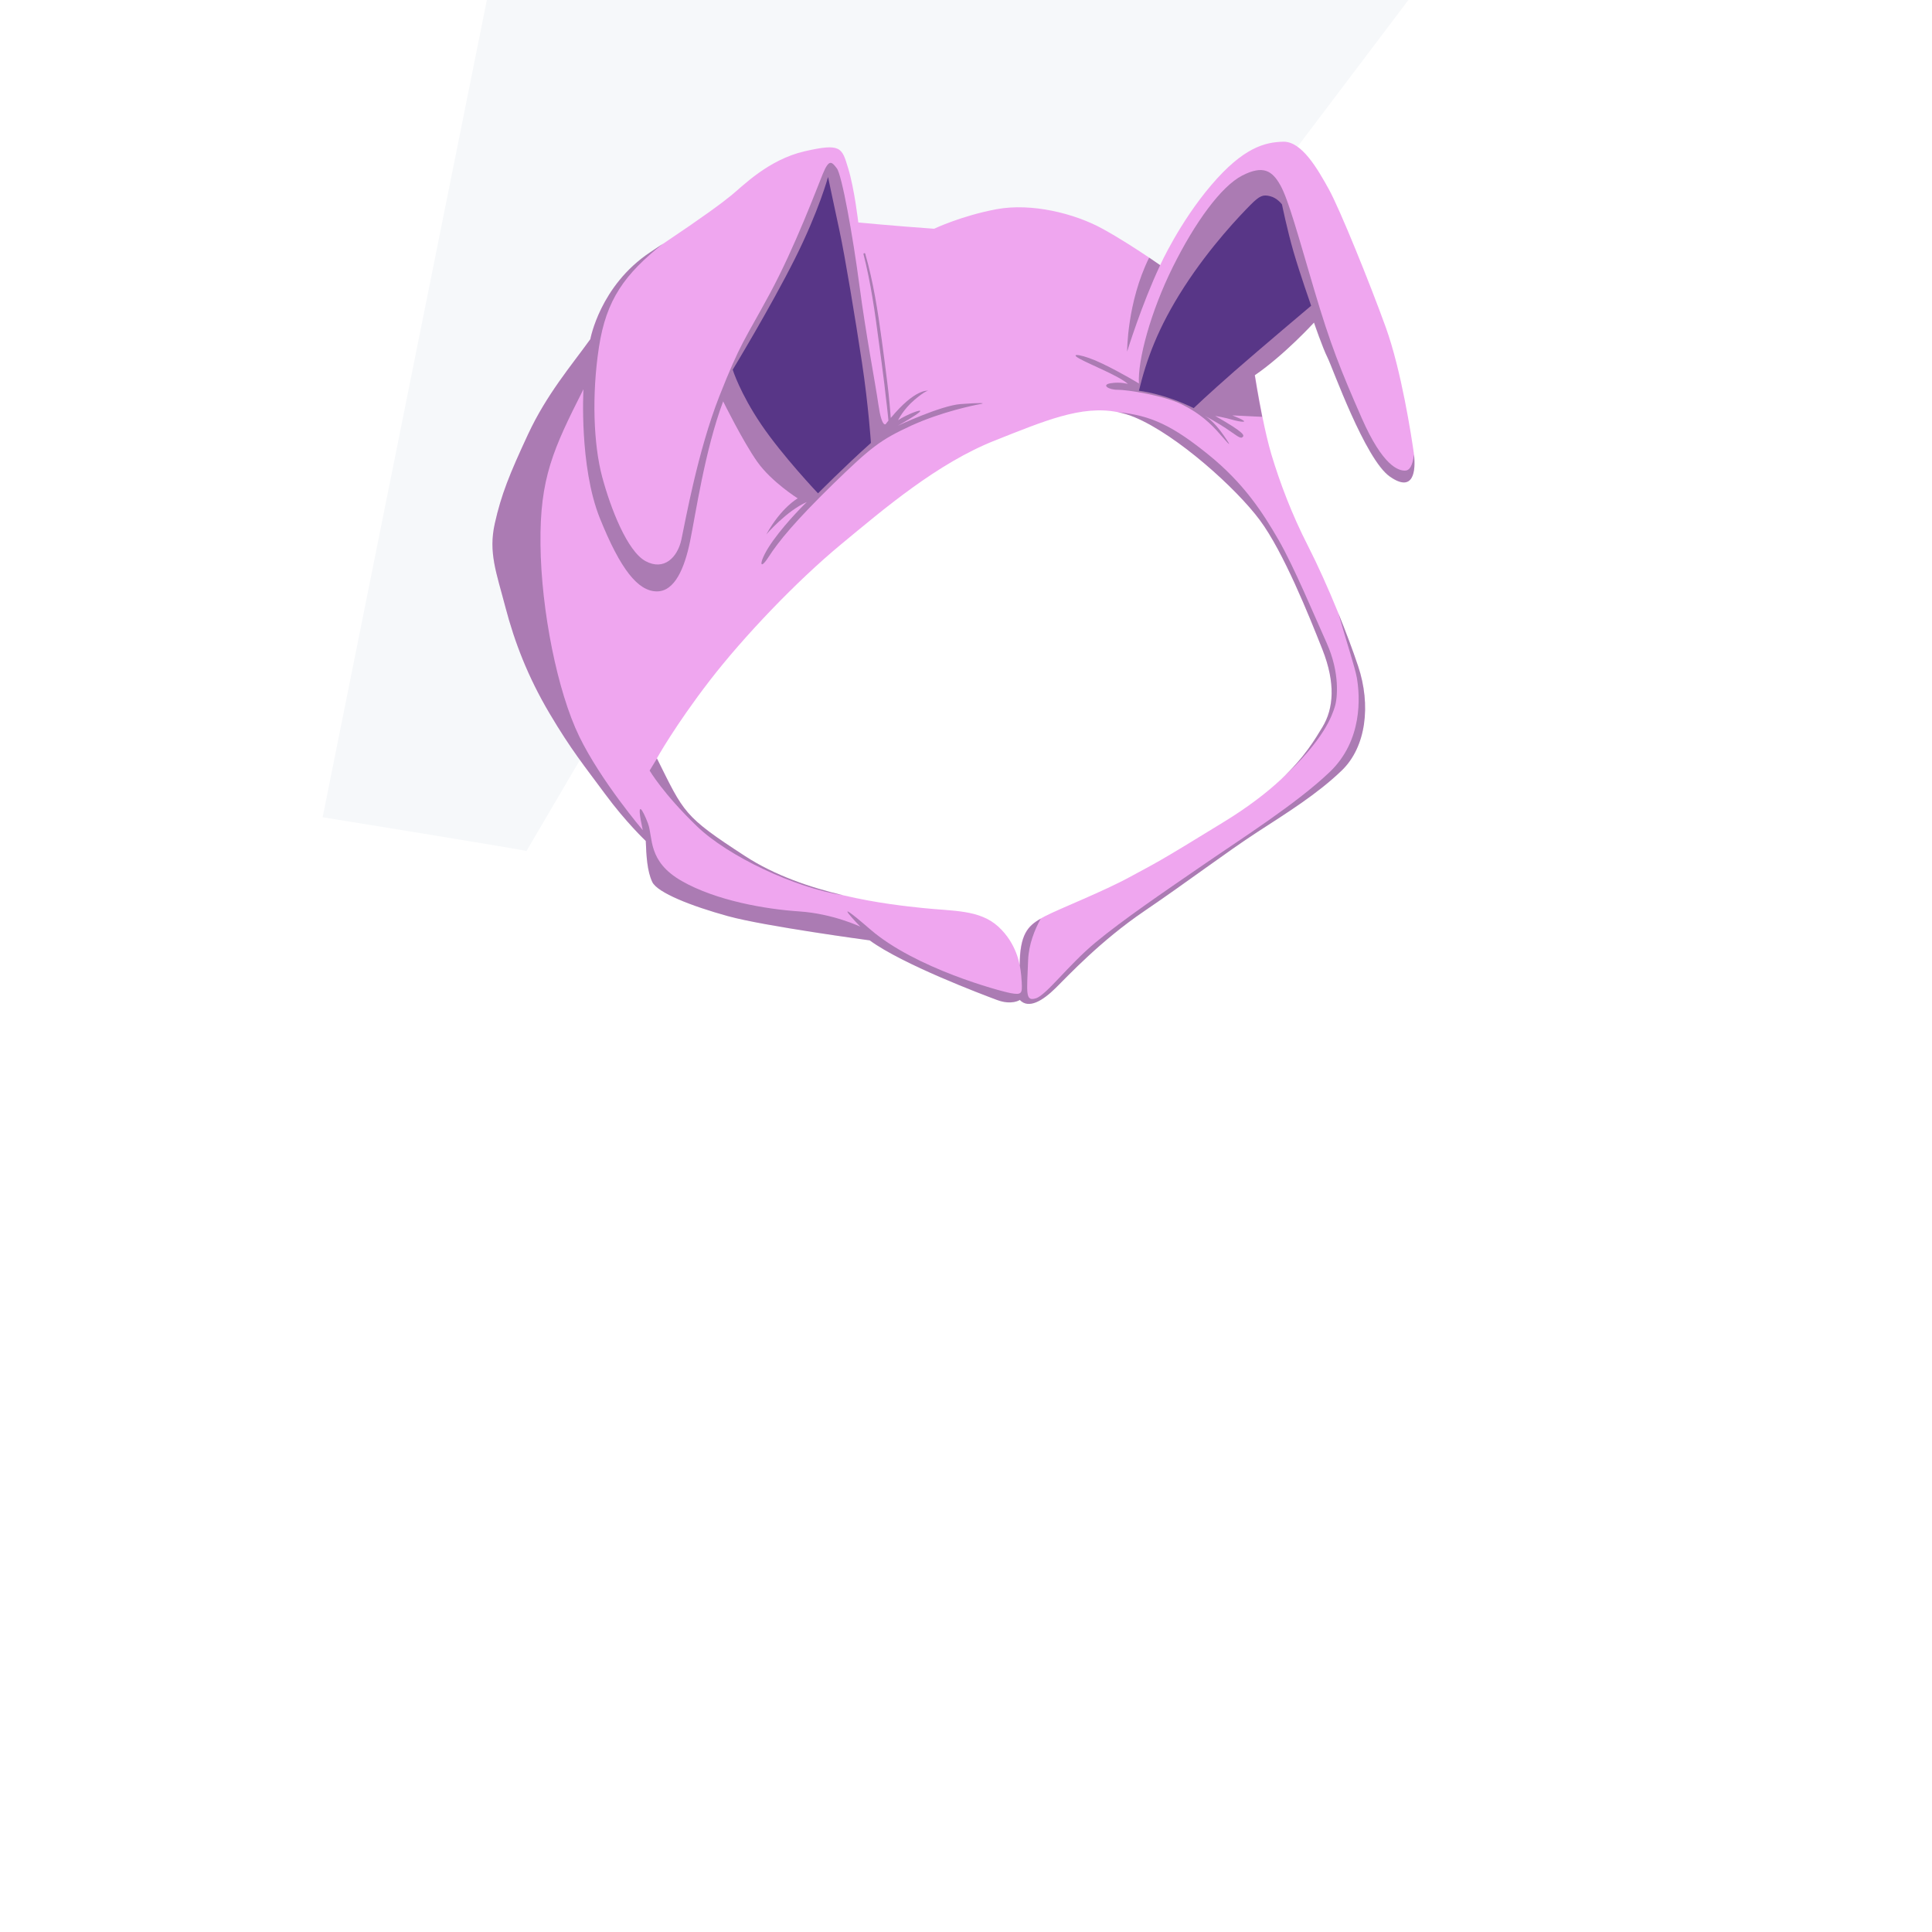
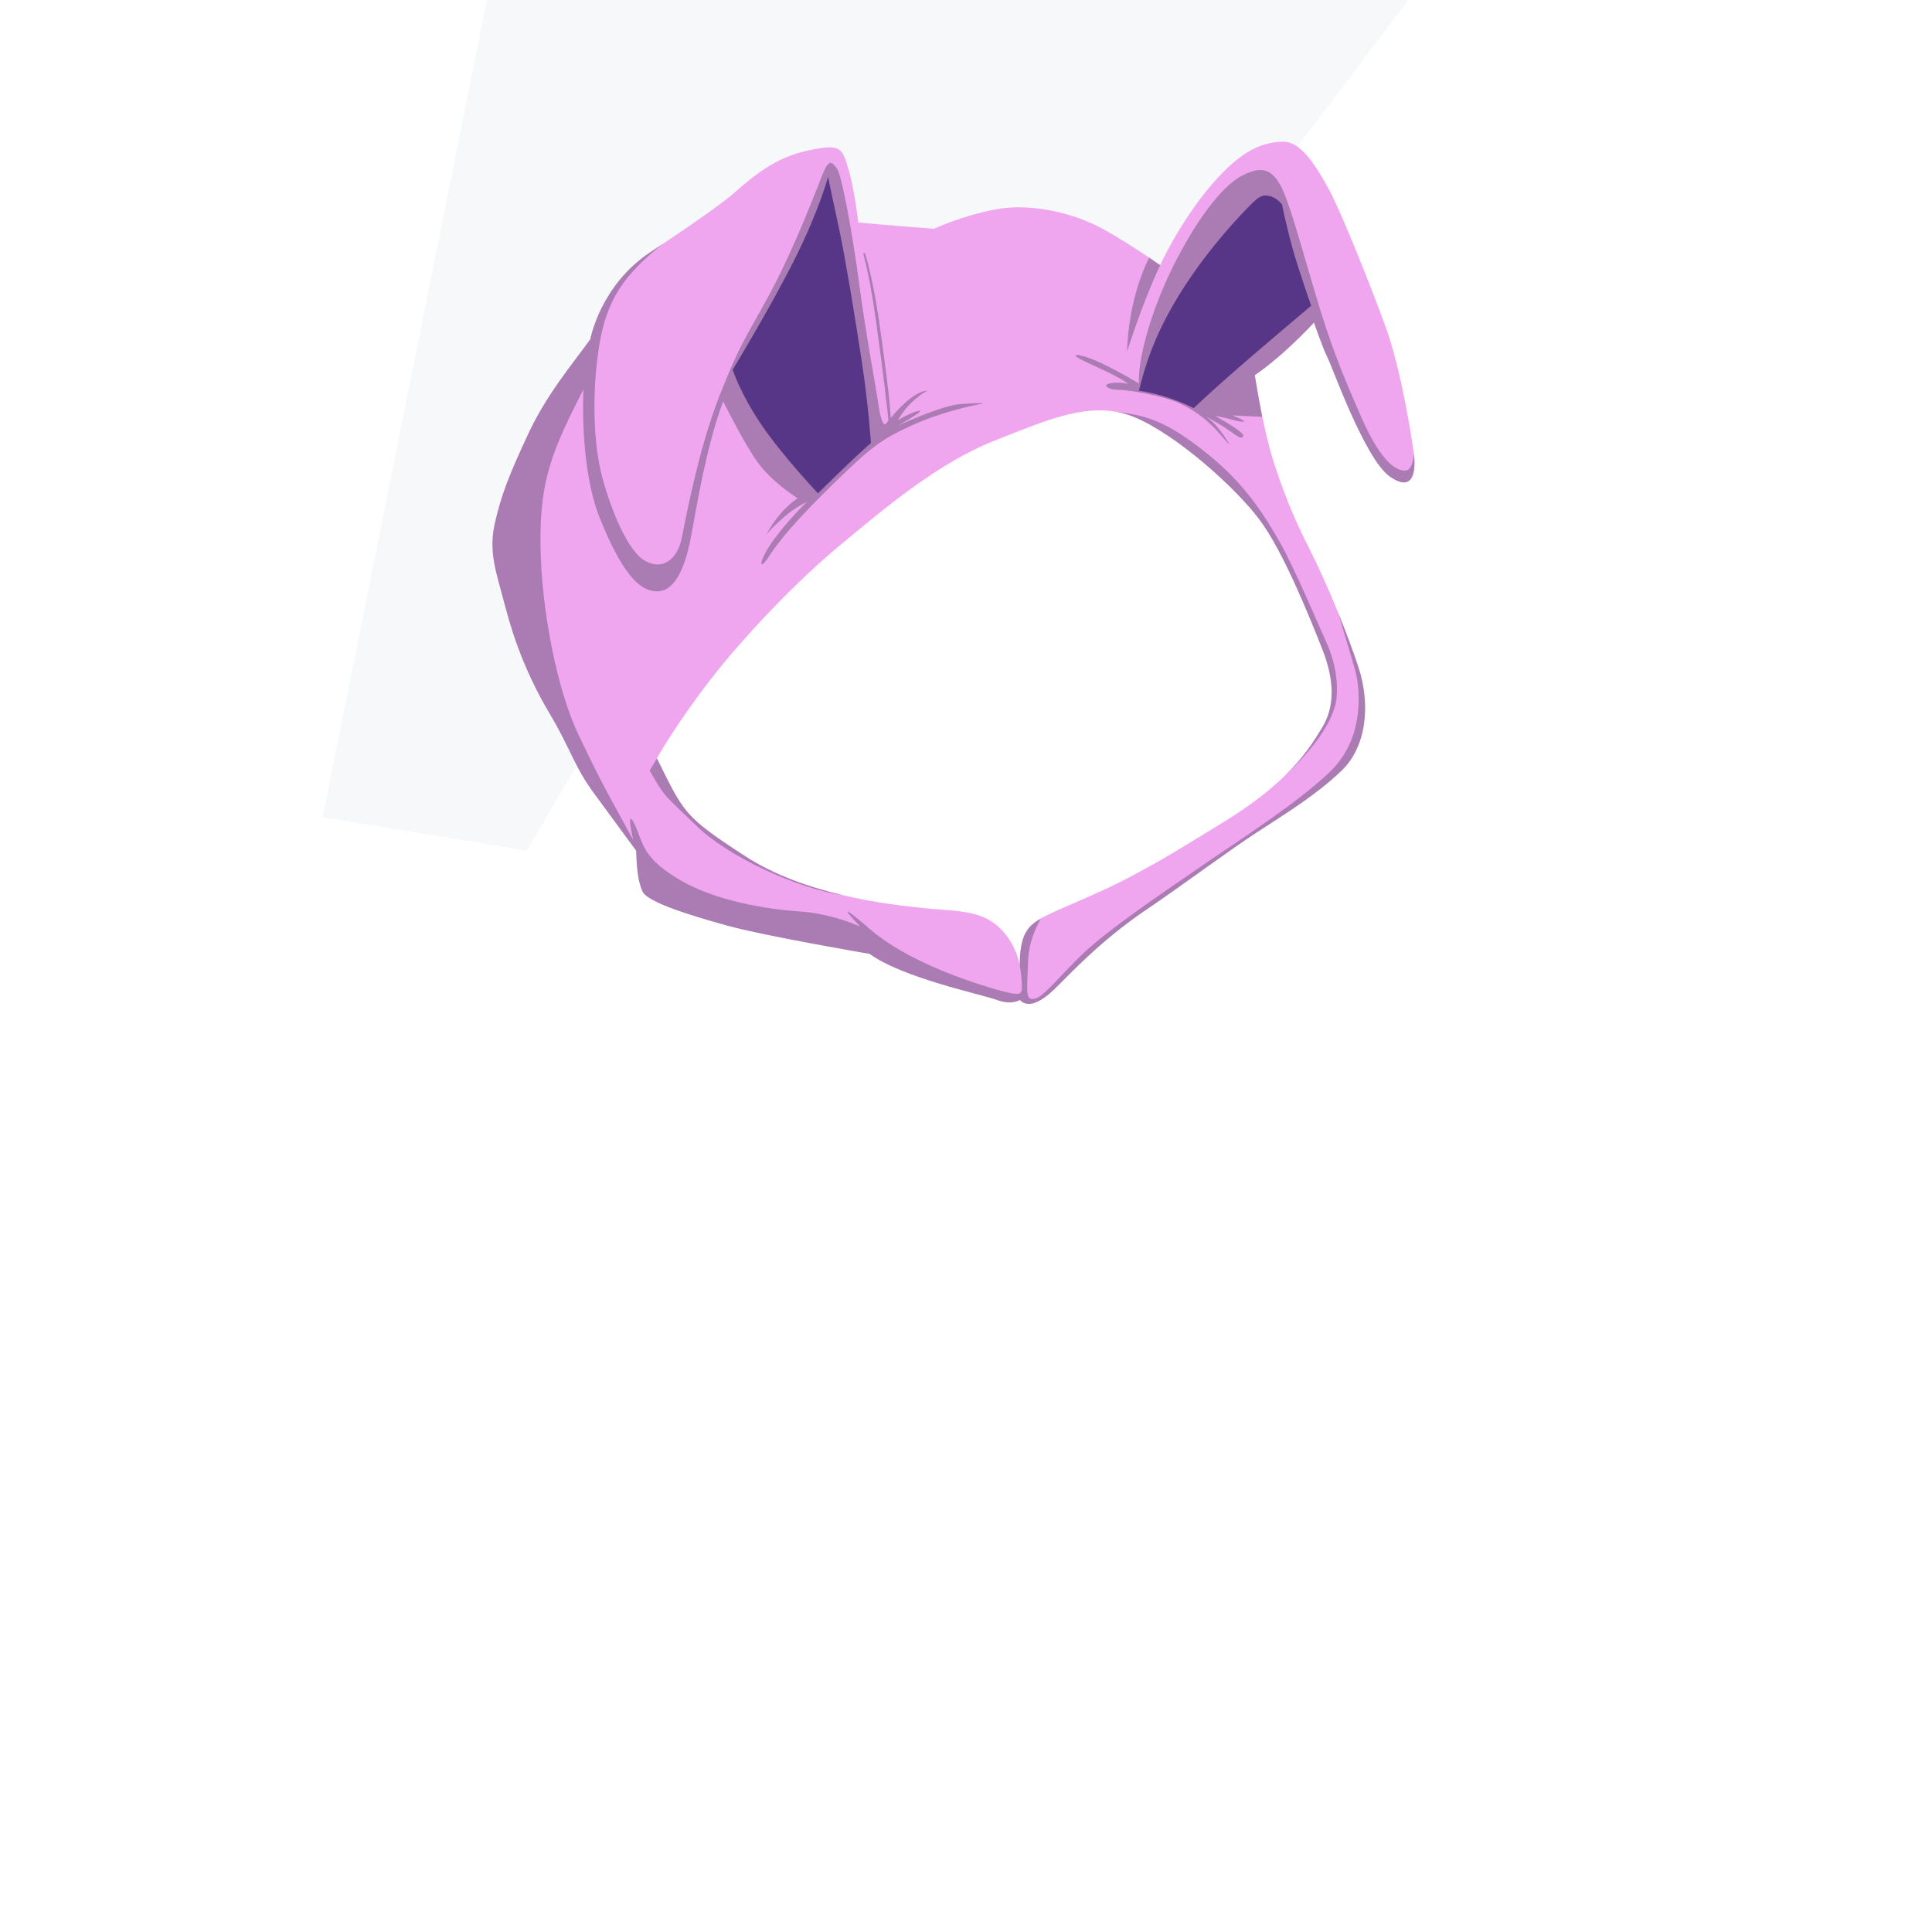
<svg xmlns="http://www.w3.org/2000/svg" version="1.1" id="_x30_9_x5F_HeadGear_x5F_BunnySuit" x="0px" y="0px" viewBox="0 0 2000 2000" enable-background="new 0 0 2000 2000" xml:space="preserve">
  <g>
    <path fill="#F6F8FA" d="M545,881c-0.7-1-211-35-211-35L504,0h954l-255.3,337.7L758.5,517L545,881z" />
-     <path fill="#EFA6EF" d="M1463.8,470.7c-0.1-0.7-0.2-1.5-0.3-2.2c-2.4-16.8-12.8-85-29-129.8s-47.4-122.1-59-143s-27.9-49.4-47-49   s-41.4,6-74.5,44.8s-53,83-53,83s-4.4-3.1-11.4-7.8c-11.6-7.8-30.4-20.1-48.3-29.9c-28.7-15.8-73.4-27-109.8-20.2   S967,236.8,967,236.8c-41.1-2.9-78.5-6.5-78.5-6.5s-4-35-10.5-56.2s-7.1-26.2-45-17.5s-64.5,36.4-75.8,45.5   c-10.2,8.3-28.6,22-71,50.4c-4.2,2.8-8.6,5.7-13.2,8.8c-52,34.5-62,90-62,90c-19.1,26.6-45.2,57-64.5,98.5S518.9,512,512.2,542   s1.6,50.6,11,86.5s23.2,72.1,45.8,110.2s36,54.2,57.5,83.3s42,48.5,42,48.5c0.6,15.6,1.5,31.2,6.7,42.4c5.3,11.2,40.6,25,78.3,35.4   c37.8,10.5,146.8,25.1,146.8,25.1c34.2,25,116.5,56,131.8,61.7c15.2,5.7,23.6,0,23.6,0c9.3,9.7,23.8,0.7,37.1-12.4   c13.3-13.1,46.3-48.7,91.6-79.5s85.6-61.4,117-81.8s62.1-39.4,87.5-63.8s30.5-67.8,17-108.1c-5.7-17.1-12.8-35.9-20.4-54.6   c-10.3-25.4-21.6-50.4-31.4-69.6c-17-33.2-29.1-65.5-38-95c-3.3-11.1-6.6-25.5-9.3-39c-4.5-22.5-7.7-43-7.7-43   c30.6-21,61.2-54.5,61.2-54.5s8.9,26.1,14,36.2s38.8,105.2,64.5,123.2C1463.4,510.7,1465.7,487.4,1463.8,470.7z M1304.2,538.5   c24.5,33,51.1,99.3,64.8,134s11.6,61.1,0,80.2c-7.4,12.1-18.1,31-43.1,54.3c-7.2,6.7-15.6,13.8-25.5,21.2   c-9.8,7.4-21.1,15.1-34.2,23.1c-71.1,43.7-68.4,41.2-96.3,56.4c-27.8,15.2-72.1,32.5-88,40.7c-1.7,0.9-3.2,1.7-4.8,2.6   c-13.2,7.5-21.6,16.4-21.6,48.4c0,0-2.7-22.5-22.1-40.2s-46.6-15.9-77.9-19.2c-16.1-1.7-47.5-4.9-83-13.3   c-33.4-7.9-70.3-20.3-101.3-40.5c-63.9-41.5-63.1-44.9-91.1-101c0-0.1-0.1-0.2-0.1-0.2s18.9-34,54.5-80.2s90.4-103.4,135.8-141   s100.1-84.2,159.6-107.8c51.1-20.2,89.6-36.8,127-29.4c6.1,1.2,12.2,3,18.3,5.6C1218.8,450.6,1279.8,505.5,1304.2,538.5z" />
-     <path opacity="0.3" fill="#091426" enable-background="new    " d="M680.1,785.2l-7.6,12.5c0,0,13.9,23.8,48.8,57.5   c32.2,31.2,102.1,64.1,151.3,71.5c-33.4-7.9-70.3-20.3-101.3-40.5C707.4,844.8,708.1,841.4,680.1,785.2z" />
+     <path fill="#EFA6EF" d="M1463.8,470.7c-0.1-0.7-0.2-1.5-0.3-2.2c-2.4-16.8-12.8-85-29-129.8s-47.4-122.1-59-143s-27.9-49.4-47-49   s-41.4,6-74.5,44.8s-53,83-53,83s-4.4-3.1-11.4-7.8c-11.6-7.8-30.4-20.1-48.3-29.9c-28.7-15.8-73.4-27-109.8-20.2   S967,236.8,967,236.8c-41.1-2.9-78.5-6.5-78.5-6.5s-4-35-10.5-56.2s-7.1-26.2-45-17.5s-64.5,36.4-75.8,45.5   c-10.2,8.3-28.6,22-71,50.4c-4.2,2.8-8.6,5.7-13.2,8.8c-52,34.5-62,90-62,90c-19.1,26.6-45.2,57-64.5,98.5S518.9,512,512.2,542   s1.6,50.6,11,86.5s23.2,72.1,45.8,110.2s25,54.2,46.5,83.3s43,58.5,43,58.5c0.6,15.6,1.5,31.2,6.7,42.4c5.3,11.2,50.6,25,88.3,35.4   c37.8,10.5,146.8,29.1,146.8,29.1c34.2,25,116.5,42,131.8,47.7c15.2,5.7,23.6,0,23.6,0c9.3,9.7,23.8,0.7,37.1-12.4   c13.3-13.1,46.3-48.7,91.6-79.5s85.6-61.4,117-81.8s62.1-39.4,87.5-63.8s30.5-67.8,17-108.1c-5.7-17.1-12.8-35.9-20.4-54.6   c-10.3-25.4-21.6-50.4-31.4-69.6c-17-33.2-29.1-65.5-38-95c-3.3-11.1-6.6-25.5-9.3-39c-4.5-22.5-7.7-43-7.7-43   c30.6-21,61.2-54.5,61.2-54.5s8.9,26.1,14,36.2s38.8,105.2,64.5,123.2C1463.4,510.7,1465.7,487.4,1463.8,470.7z M1304.2,538.5   c24.5,33,51.1,99.3,64.8,134s11.6,61.1,0,80.2c-7.4,12.1-18.1,31-43.1,54.3c-7.2,6.7-15.6,13.8-25.5,21.2   c-9.8,7.4-21.1,15.1-34.2,23.1c-71.1,43.7-68.4,41.2-96.3,56.4c-27.8,15.2-72.1,32.5-88,40.7c-1.7,0.9-3.2,1.7-4.8,2.6   c-13.2,7.5-21.6,16.4-21.6,48.4c0,0-2.7-22.5-22.1-40.2s-46.6-15.9-77.9-19.2c-16.1-1.7-47.5-4.9-83-13.3   c-33.4-7.9-70.3-20.3-101.3-40.5c-63.9-41.5-63.1-44.9-91.1-101c0-0.1-0.1-0.2-0.1-0.2s18.9-34,54.5-80.2s90.4-103.4,135.8-141   s100.1-84.2,159.6-107.8c51.1-20.2,89.6-36.8,127-29.4c6.1,1.2,12.2,3,18.3,5.6C1218.8,450.6,1279.8,505.5,1304.2,538.5z" />
+     <path opacity="0.3" fill="#091426" enable-background="new    " d="M680.1,785.2l-7.6,12.5c16.7,28.6,13,23,48.8,57.5   c32.2,31.2,102.1,64.1,151.3,71.5c-33.4-7.9-70.3-20.3-101.3-40.5C707.4,844.8,708.1,841.4,680.1,785.2z" />
    <path fill="none" d="M960.6,404.7L960.6,404.7" />
    <path opacity="0.3" fill="#091426" enable-background="new    " d="M1166.8,364c0,0,15.1-49.1,34.2-89.5c0,0-4.4-3.1-11.4-7.8   C1166.6,313.1,1166.8,364,1166.8,364z" />
    <path opacity="0.3" fill="#091426" enable-background="new    " d="M1360.2,334c0,0,8.9,26.1,14,36.2s38.8,105.2,64.5,123.2   c24.7,17.2,27-6.1,25-22.8c-1.4,12.1-4.8,16.6-9.3,16.6c-6.8,0-22.9-4.6-44.8-54.5s-32.4-76.1-49-132.2s-26.9-94.1-35.2-108.8   s-17.5-21.2-39.4-10s-48.9,48.4-71.9,94.7S1177.6,373,1179,397c0,0-17.2-10.6-37.7-20.5s-35.4-11.6-23.8-5.2s41.4,18.1,50.2,26.2   c0,0-7.6-2.4-17.8-0.8s-2.4,6.9,7.2,6.8s47.5,5.8,66.5,15.2s30.1,20.2,39.1,30.5s14.6,16.7,3.7,1c-10.1-14.5-18.2-19.3-19.4-19.9   c1.3,0.7,11.9,6.4,21.8,12.9c10.6,7,14.9,11.2,17.2,9.5c2.4-1.8,3.7-4-28.1-22.2c0,0,10.9,1.9,17.8,4s23.6,4.9,0-4.5l30.9,1.5   c-4.5-22.5-7.7-43-7.7-43C1329.6,367.5,1360.2,334,1360.2,334z" />
-     <path opacity="0.3" fill="#091426" enable-background="new    " d="M1376.5,799.2c-34.4,32.8-90.5,68.3-131.6,96.6   c-41.2,28.3-82.7,56.5-111,80s-50.7,54.4-61.7,57.7s-9.2-5.3-7.9-39.4c0.6-16.5,6.8-31.7,13-43c-13.2,7.5-21.6,16.4-21.6,48.4   c0,0,1.5,7.1,2,17.7c0.5,10.7,0.3,13.1-11.4,10.9s-98.8-25.7-145.3-65.9s-10.4-2.9-10.4-2.9s-28.4-13.5-63.2-15.8   s-86-11.1-121.7-31.5s-29.4-45.1-35-59.8c-5.6-14.8-12.7-26.6-5.3,7.2c0,0-43.3-50.8-65.8-97.1S560.2,632,559.5,563.5   C558.7,495,572.6,465,604,402.9c0,0-4.6,79.9,17,133.6s39.6,75.3,58.6,75.7s29.1-24.5,34.7-51.6c5.6-27.1,15.4-94.8,34.3-145.1   c0,0,20.6,41.7,35.3,62.5s41.9,37.9,41.9,37.9s-17,9.3-32.5,37.3c0,0,21.1-24.5,41.9-33.5c0,0-19.8,18.9-35,40.1   c-15.2,21.2-15,33-4.6,16.8s27.6-37.2,66.8-75.5c39.3-38.2,48.9-45.7,80.5-60.3c31.6-14.5,65.3-21.3,71.9-22.5s0-1.5-20.4,0   s-65.2,22.5-65.2,22.5s20.1-11.2,23.1-14.7c3-3.4-13.6,2.9-22.6,8.9c0,0,5.2-11.1,17-21.1c11.4-9.7,14.1-9.4,14.2-9.4   c-0.2,0-13.2-2.7-38.8,28.2c-0.3-4.9-0.8-9.7-1.2-14.5c-0.6-7.4-1.5-14.9-2.4-22.3c-1.8-14.6-3.7-29.2-5.7-43.9   c-4.1-30.1-8.7-60-17.1-89.3c-0.3-1.1-2.1-0.7-1.8,0.5c7.6,29.6,11.8,60,15.8,90.2c2,14.8,4,29.6,5.8,44.4   c0.9,7.4,1.6,14.9,2.6,22.3c0.7,5.1,1,10.2,1.6,15.3c-0.9,1.1-1.9,2.3-2.8,3.6c0,0-4.1,4.3-7.6-20.3c-3.6-24.6-12.7-71-19.6-123   s-18.2-114.6-23.4-121.4s-8-10.2-14.5,5.6s-28.7,75.5-54.9,124.1s-30.1,50-52.4,106.6c-22.2,56.7-35.1,129.1-39.1,147.9   c-4.1,18.8-18.2,32.6-37.1,22.4c-18.9-10.2-36.2-54.5-45-87.5c-8.8-32.9-10.9-84.2-3.3-133.9s26.8-75.7,66.4-107.3l0,0   c-4.2,2.8-8.6,5.7-13.2,8.8c-52,34.5-62,90-62,90c-19.1,26.6-45.2,57-64.5,98.5S518.9,512,512.2,542s1.6,50.6,11,86.5   s23.2,72.1,45.8,110.2s36,54.2,57.5,83.4s42,48.5,42,48.5c0.6,15.6,1.4,31.2,6.7,42.4s40.6,25,78.3,35.4s146.8,25.1,146.8,25.1   c34.2,25,116.5,56,131.8,61.7c15.3,5.7,23.6,0,23.6,0c9.3,9.7,23.8,0.7,37.1-12.4s46.3-48.7,91.6-79.5s85.6-61.4,117-81.8   s62.1-39.4,87.5-63.8s30.5-67.8,17-108.1c-5.7-17.1-12.8-35.9-20.4-54.6c10,34.7,17,55.3,19.1,66.6   C1407.9,720.6,1410.9,766.4,1376.5,799.2z" />
+     <path opacity="0.3" fill="#091426" enable-background="new    " d="M1376.5,799.2c-34.4,32.8-90.5,68.3-131.6,96.6   c-41.2,28.3-82.7,56.5-111,80s-50.7,54.4-61.7,57.7s-9.2-5.3-7.9-39.4c0.6-16.5,6.8-31.7,13-43c-13.2,7.5-21.6,16.4-21.6,48.4   c0,0,1.5,7.1,2,17.7c0.5,10.7,0.3,13.1-11.4,10.9s-98.8-25.7-145.3-65.9s-10.4-2.9-10.4-2.9s-28.4-13.5-63.2-15.8   s-86-11.1-121.7-31.5s-39.4-35.1-45-49.8c-5.6-14.8-12.7-26.6-5.3,7.2c-35.9-65.5-35.4-65-55.8-107.1   C577.1,716,560.2,632,559.5,563.5C558.7,495,572.6,465,604,402.9c0,0-4.6,79.9,17,133.6s39.6,75.3,58.6,75.7s29.1-24.5,34.7-51.6   c5.6-27.1,15.4-94.8,34.3-145.1c0,0,20.6,41.7,35.3,62.5s41.9,37.9,41.9,37.9s-17,9.3-32.5,37.3c0,0,21.1-24.5,41.9-33.5   c0,0-19.8,18.9-35,40.1c-15.2,21.2-15,33-4.6,16.8s27.6-37.2,66.8-75.5c39.3-38.2,48.9-45.7,80.5-60.3   c31.6-14.5,65.3-21.3,71.9-22.5s0-1.5-20.4,0s-65.2,22.5-65.2,22.5s20.1-11.2,23.1-14.7c3-3.4-13.6,2.9-22.6,8.9   c0,0,5.2-11.1,17-21.1c11.4-9.7,14.1-9.4,14.2-9.4c-0.2,0-13.2-2.7-38.8,28.2c-0.3-4.9-0.8-9.7-1.2-14.5   c-0.6-7.4-1.5-14.9-2.4-22.3c-1.8-14.6-3.7-29.2-5.7-43.9c-4.1-30.1-8.7-60-17.1-89.3c-0.3-1.1-2.1-0.7-1.8,0.5   c7.6,29.6,11.8,60,15.8,90.2c2,14.8,4,29.6,5.8,44.4c0.9,7.4,1.6,14.9,2.6,22.3c0.7,5.1,1,10.2,1.6,15.3c-0.9,1.1-1.9,2.3-2.8,3.6   c0,0-4.1,4.3-7.6-20.3c-3.6-24.6-12.7-71-19.6-123s-18.2-114.6-23.4-121.4s-8-10.2-14.5,5.6s-28.7,75.5-54.9,124.1   s-30.1,50-52.4,106.6c-22.2,56.7-35.1,129.1-39.1,147.9c-4.1,18.8-18.2,32.6-37.1,22.4c-18.9-10.2-36.2-54.5-45-87.5   c-8.8-32.9-10.9-84.2-3.3-133.9s26.8-75.7,66.4-107.3l0,0c-4.2,2.8-8.6,5.7-13.2,8.8c-52,34.5-62,90-62,90   c-19.1,26.6-45.2,57-64.5,98.5S518.9,512,512.2,542s1.6,50.6,11,86.5s23.2,72.1,45.8,110.2s25,54.2,46.5,83.4s43,58.5,43,58.5   c0.6,15.6,1.4,31.2,6.7,42.4s50.6,25,88.3,35.4s146.8,29.1,146.8,29.1c34.2,25,116.5,42,131.8,47.7c15.3,5.7,23.6,0,23.6,0   c9.3,9.7,23.8,0.7,37.1-12.4s46.3-48.7,91.6-79.5s85.6-61.4,117-81.8s62.1-39.4,87.5-63.8s30.5-67.8,17-108.1   c-5.7-17.1-12.8-35.9-20.4-54.6c10,34.7,17,55.3,19.1,66.6C1407.9,720.6,1410.9,766.4,1376.5,799.2z" />
    <path fill="#583687" d="M846.8,510.7c0,0,27.2-27.5,54.8-52.2c0,0-2.6-38.9-9.3-83.2S874.7,265,869,238.7s-11.8-55.5-11.8-55.5   s-9.4,35-34.5,85s-64.2,114.5-64.2,114.5s7.5,24.2,29.5,56.7S846.8,510.7,846.8,510.7z" />
    <path fill="#583687" d="M1179,404.5c0,0,26.1,2.8,56.7,18c0,0,14.9-14.3,42.3-38.3s79.3-67.7,79.3-67.7s-11.6-33-18.2-55.7   s-12-49.2-12-49.2s-5-6.8-12.3-8.5c-7.3-1.8-10.6-0.8-20.5,9.2s-41,42.2-68.5,84.8S1186.7,372.8,1179,404.5z" />
    <path opacity="0.3" fill="#091426" enable-background="new    " d="M1251,470.7c-36.9-29.8-59.2-40.7-94.1-44.1l0,0   c6.1,1.2,12.2,3,18.3,5.6c43.5,18.4,104.5,73.2,129,106.2s51.1,99.3,64.8,134s11.6,61.1,0,80.2c-7.4,12.1-18.1,31-43.1,54.3l0,0   c45.3-41.3,53.2-66.8,55.9-75.3c2.7-8.5,5.5-34.8-8.4-65.9c-14-31.1-33.7-78.6-49.8-106.7C1307.4,531,1287.9,500.5,1251,470.7z" />
    <path fill="none" d="M1175.2,432.2c-6.1-2.6-12.2-4.4-18.3-5.6c-37.4-7.4-75.9,9.2-127,29.4c-59.5,23.5-114.3,70.1-159.6,107.8   s-100.1,94.8-135.8,141S680,785,680,785c0,0.1,0.1,0.1,0.1,0.2l0.1-0.2l51,22l153,121c-3.7-0.2-7.6-0.7-11.7-1.3   c35.4,8.4,66.9,11.5,83,13.3c31.3,3.4,58.6,1.5,77.9,19.2c19.3,17.7,22.1,40.2,22.1,40.2c0-32,8.5-41,21.6-48.4   c1.5-0.9,3.1-1.7,4.8-2.6c15.9-8.2,60.1-25.5,88-40.7c27.8-15.2,25.2-12.8,96.3-56.4c13-8,24.3-15.7,34.2-23.1   c9.8-7.4,18.2-14.5,25.5-21.2c25-23.3,35.8-42.1,43.1-54.3c11.6-19.1,13.6-45.5,0-80.2s-40.2-101-64.8-134   C1279.8,505.5,1218.8,450.6,1175.2,432.2z" />
  </g>
</svg>
